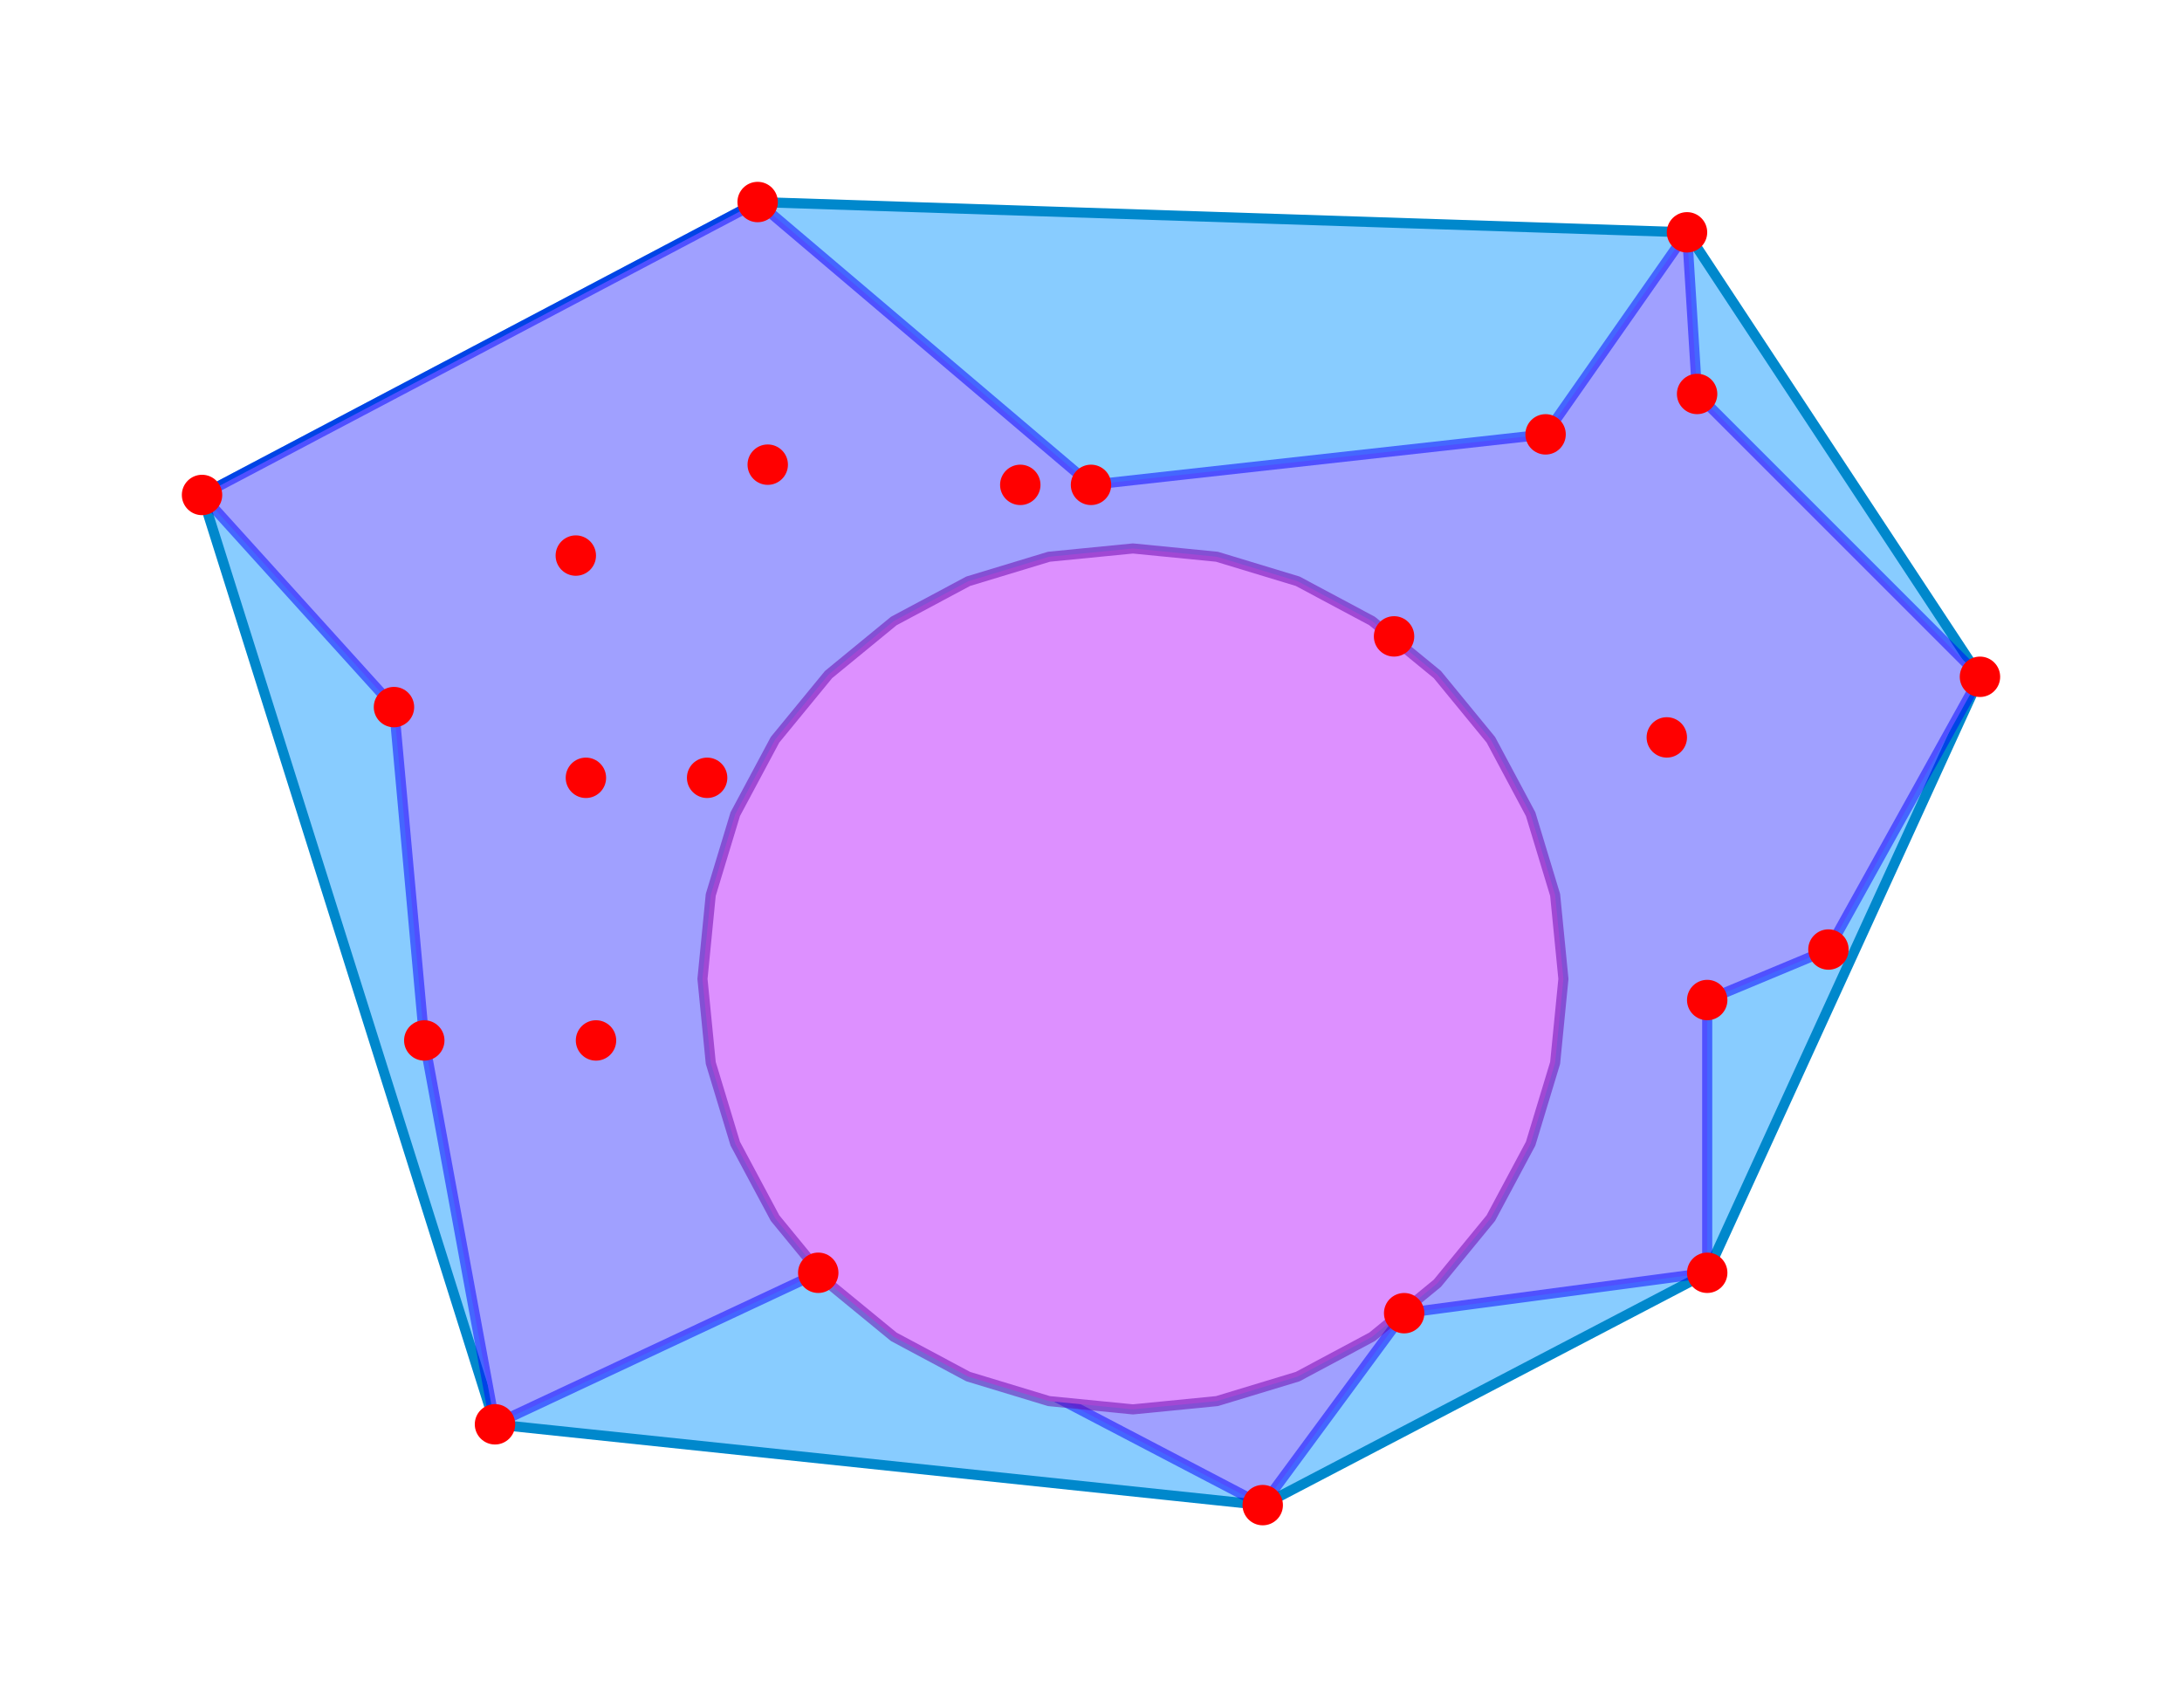
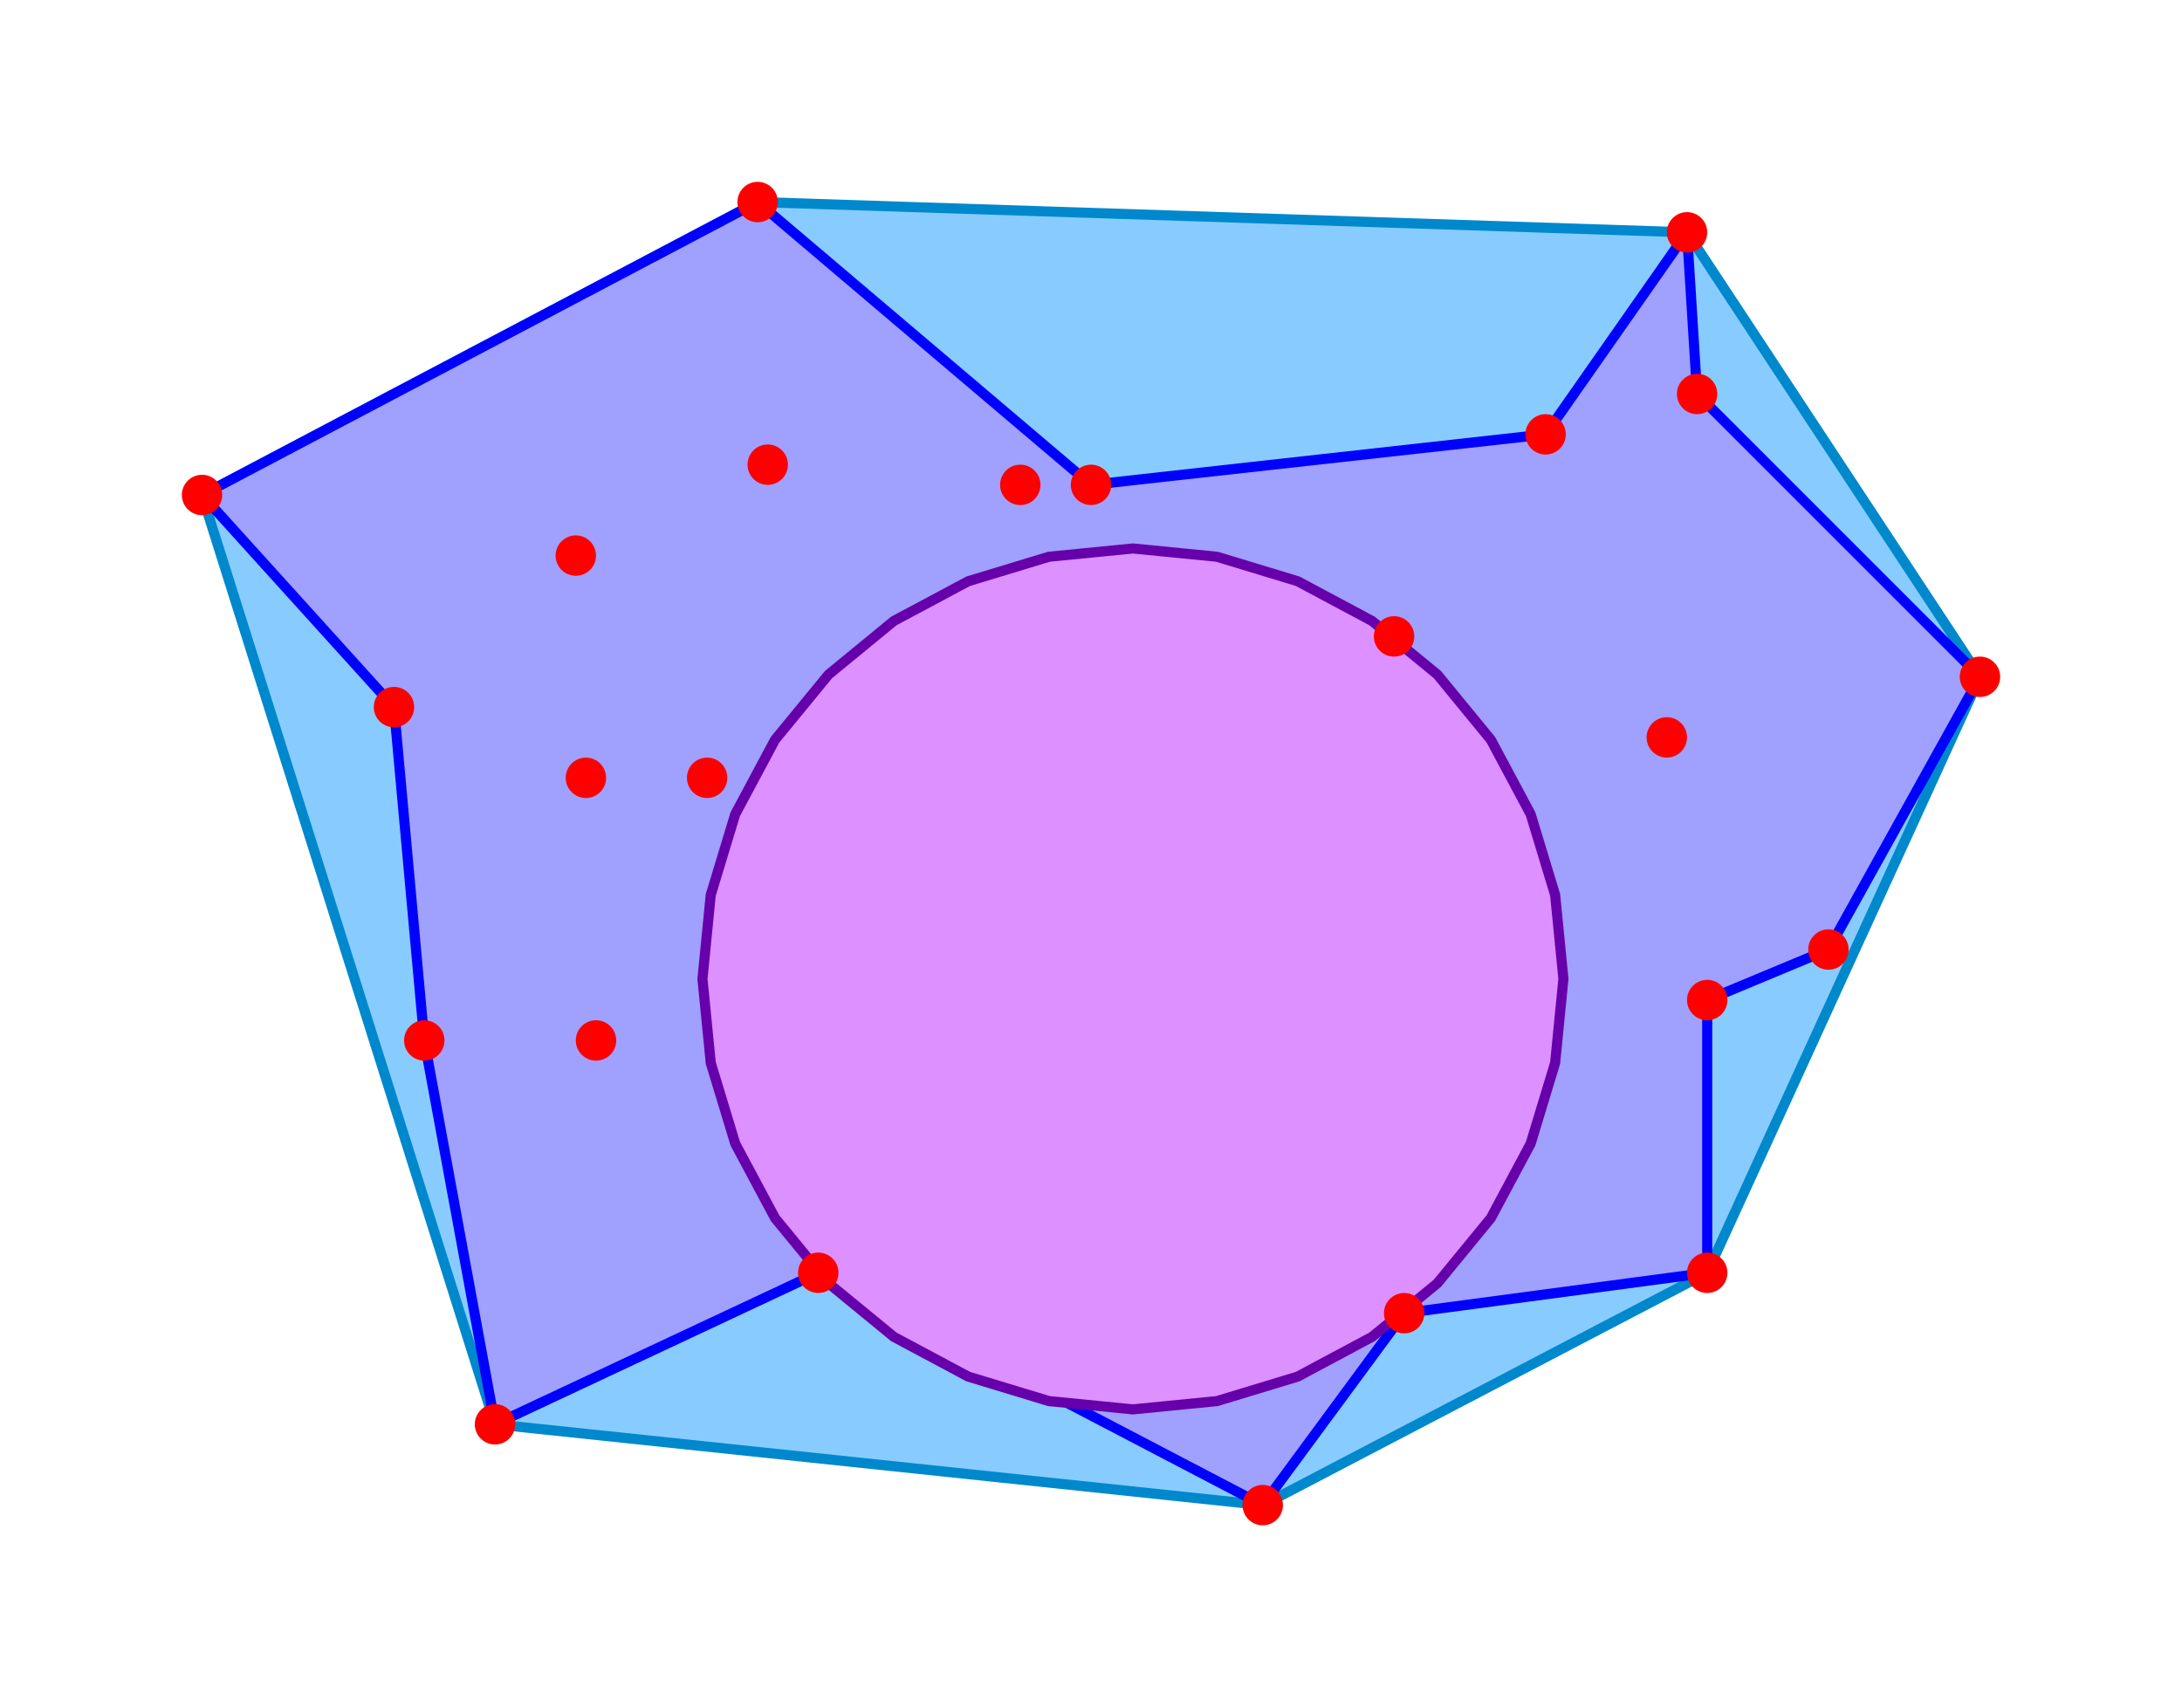
<svg xmlns="http://www.w3.org/2000/svg" viewBox="9 -206 216 169">
-   <path style="stroke:#0088cc; stroke-width:1; stroke-linejoin:round; fill:#88ccff; " fill-rule="evenodd" d="M 134 -57 L 58 -65 29 -157 84 -186 176 -183 205 -139 178 -80 Z" />
-   <path style="stroke:#0000ff; stroke-width:1; stroke-opacity:0.5; stroke-linejoin:round; fill:#a0a0ff; " fill-rule="evenodd" d="M 134 -57 L 134 -57 90 -80 58 -65 51 -103 51 -103 48 -136 29 -157 29 -157 84 -186 84 -186 117 -158 162 -163 176 -183 177 -167 205 -139 190 -112 178 -107 178 -80 148 -76 Z" />
-   <path style="stroke:#6600aa; stroke-width:1; stroke-opacity:0.5; stroke-linejoin:round; fill:#dd90ff; " fill-rule="evenodd" d="M 163.765 -109.091 L 162.946 -100.778 160.521 -92.784 156.583 -85.417 151.284 -78.959 144.826 -73.66 137.459 -69.722 129.465 -67.297 121.152 -66.478 112.838 -67.297 104.845 -69.722 97.477 -73.66 91.02 -78.959 85.721 -85.417 81.783 -92.784 79.358 -100.778 78.539 -109.091 79.358 -117.405 81.783 -125.399 85.721 -132.766 91.02 -139.223 97.477 -144.523 104.845 -148.46 112.838 -150.885 121.152 -151.704 129.465 -150.885 137.459 -148.46 144.826 -144.523 151.284 -139.223 156.583 -132.766 160.521 -125.399 162.946 -117.405 Z" />
+   <path style="stroke:#0088cc; stroke-width:1; fill:#88ccff; " fill-rule="evenodd" d="M 134 -57 L 58 -65 29 -157 84 -186 176 -183 205 -139 178 -80 Z" />
+   <path style="stroke:#0000ff; stroke-width:1; fill:#a0a0ff; " fill-rule="evenodd" d="M 134 -57 L 134 -57 90 -80 58 -65 51 -103 51 -103 48 -136 29 -157 29 -157 84 -186 84 -186 117 -158 162 -163 176 -183 177 -167 205 -139 190 -112 178 -107 178 -80 148 -76 Z" />
+   <path style="stroke:#6600aa; stroke-width:1; fill:#dd90ff; " fill-rule="evenodd" d="M 163.765 -109.091 L 162.946 -100.778 160.521 -92.784 156.583 -85.417 151.284 -78.959 144.826 -73.66 137.459 -69.722 129.465 -67.297 121.152 -66.478 112.838 -67.297 104.845 -69.722 97.477 -73.66 91.02 -78.959 85.721 -85.417 81.783 -92.784 79.358 -100.778 78.539 -109.091 79.358 -117.405 81.783 -125.399 85.721 -132.766 91.02 -139.223 97.477 -144.523 104.845 -148.46 112.838 -150.885 121.152 -151.704 129.465 -150.885 137.459 -148.46 144.826 -144.523 151.284 -139.223 156.583 -132.766 160.521 -125.399 162.946 -117.405 Z" />
  <g style="fill:#ff0000; ">
    <circle r="2" cx="178" cy="-80" />
    <circle r="2" cx="174" cy="-133" />
    <circle r="2" cx="66" cy="-151" />
    <circle r="2" cx="162" cy="-163" />
    <circle r="2" cx="205" cy="-139" />
    <circle r="2" cx="147" cy="-143" />
    <circle r="2" cx="29" cy="-157" />
    <circle r="2" cx="85" cy="-160" />
    <circle r="2" cx="79" cy="-129" />
    <circle r="2" cx="117" cy="-158" />
    <circle r="2" cx="110" cy="-158" />
    <circle r="2" cx="84" cy="-186" />
    <circle r="2" cx="134" cy="-57" />
    <circle r="2" cx="177" cy="-167" />
    <circle r="2" cx="178" cy="-107" />
    <circle r="2" cx="190" cy="-112" />
    <circle r="2" cx="58" cy="-65" />
    <circle r="2" cx="67" cy="-129" />
    <circle r="2" cx="68" cy="-103" />
    <circle r="2" cx="176" cy="-183" />
    <circle r="2" cx="51" cy="-103" />
    <circle r="2" cx="90" cy="-80" />
    <circle r="2" cx="48" cy="-136" />
    <circle r="2" cx="148" cy="-76" />
  </g>
</svg>
